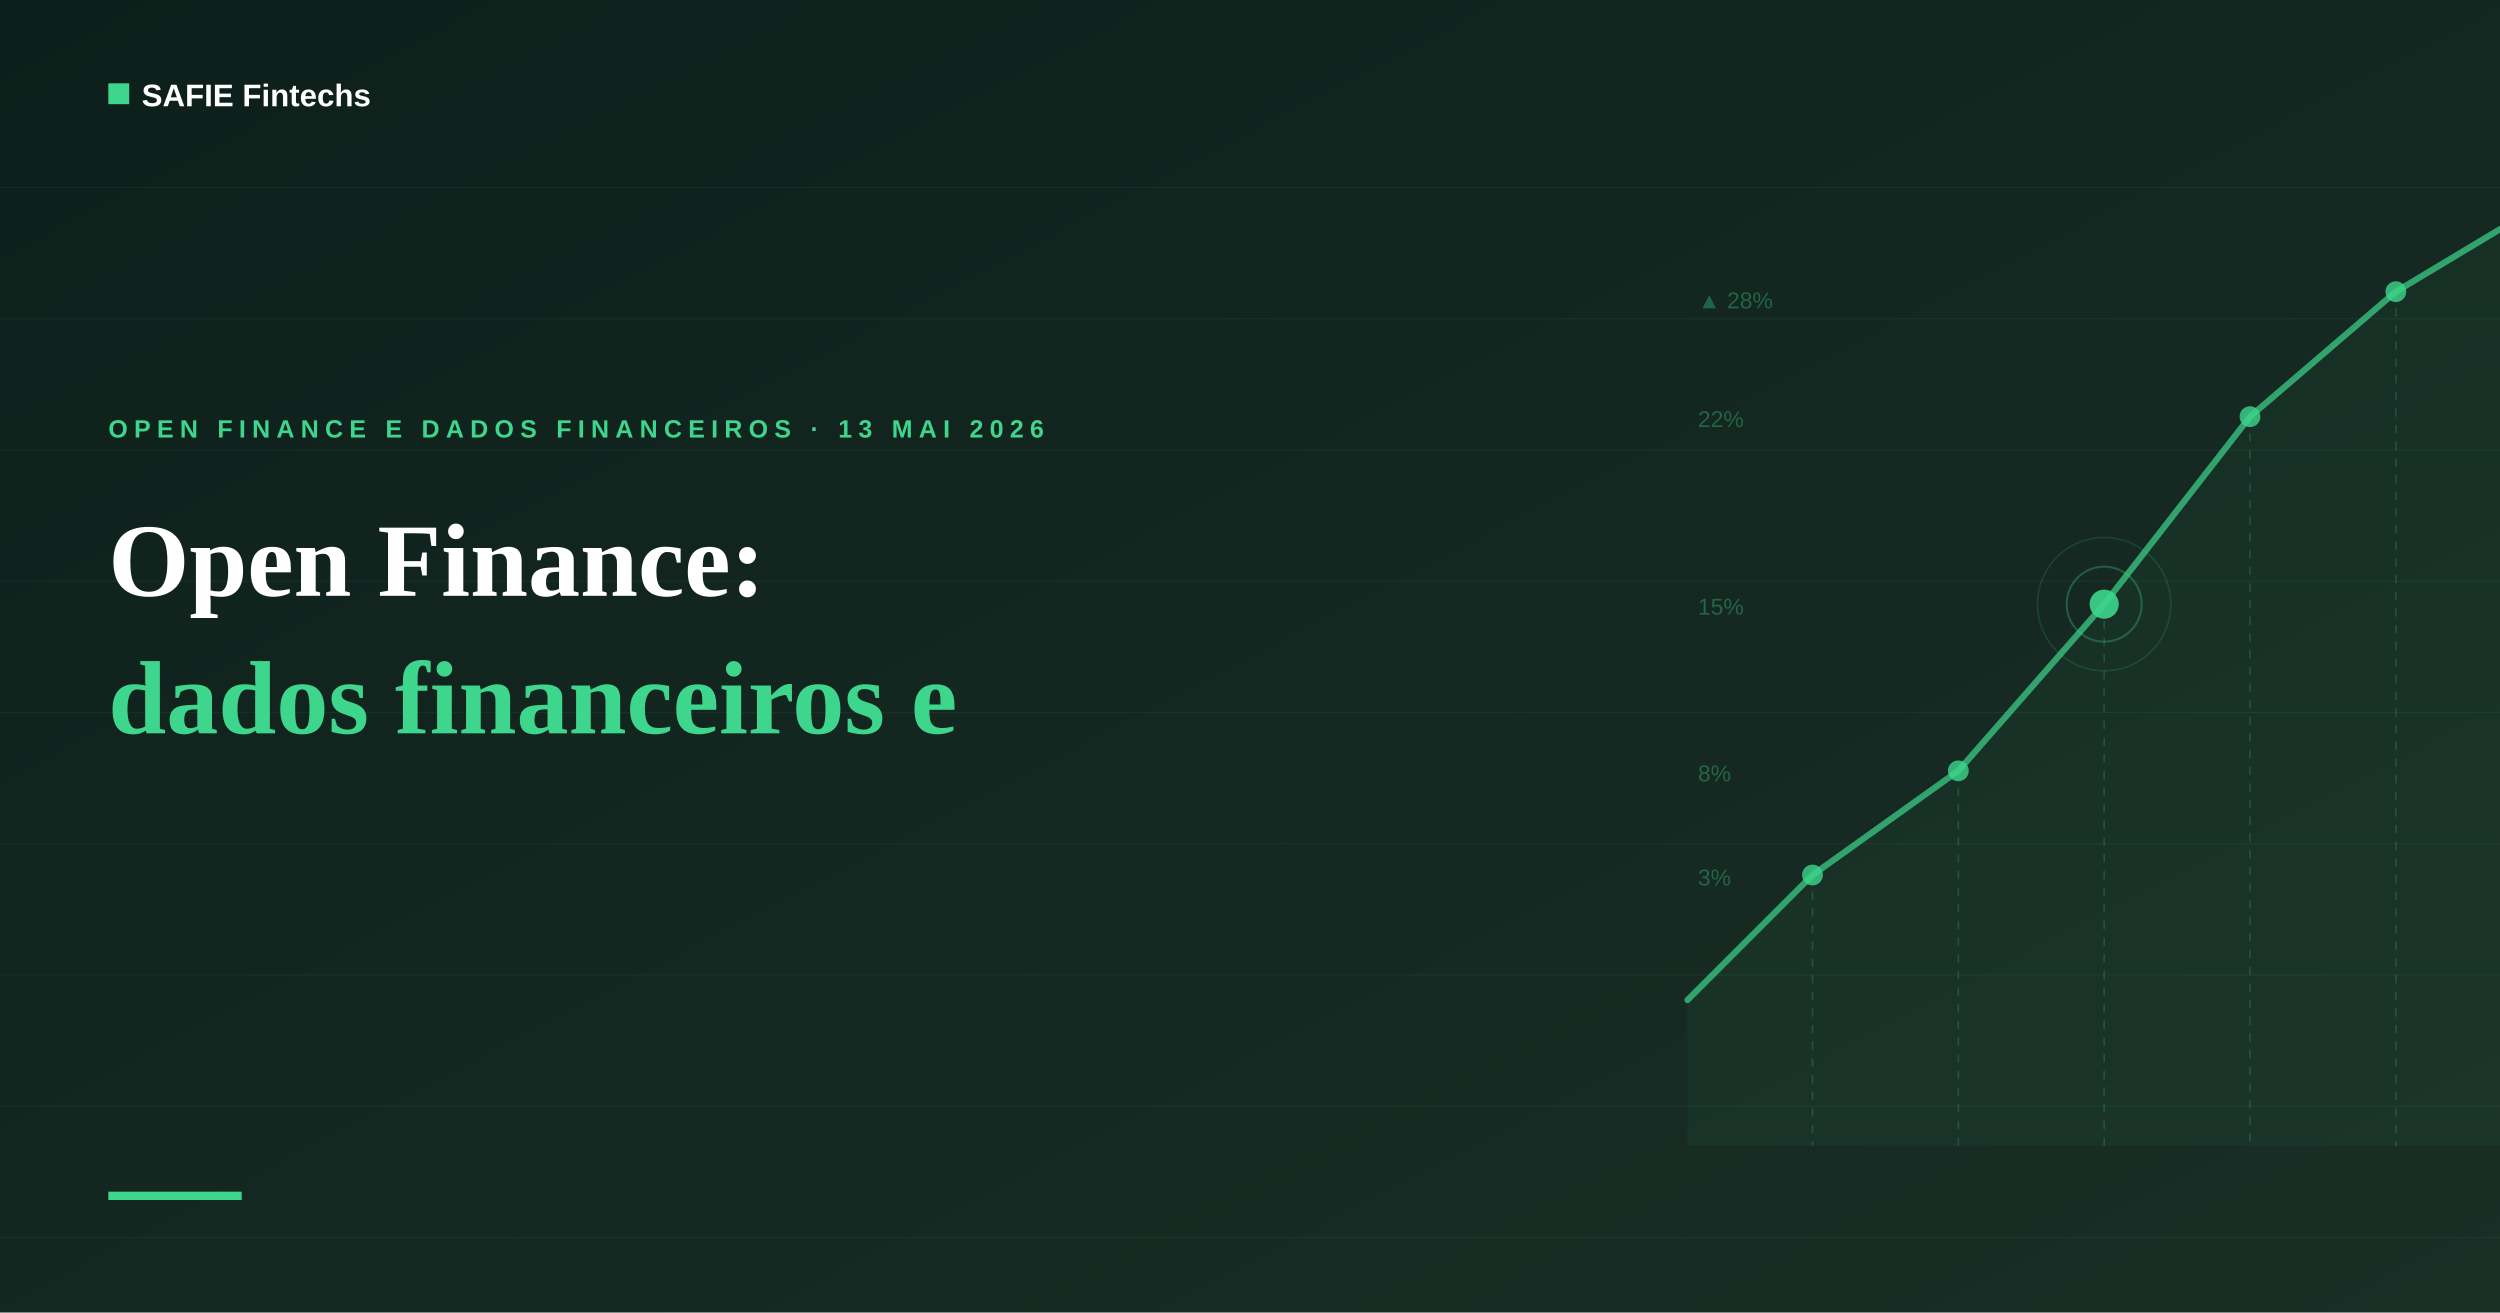
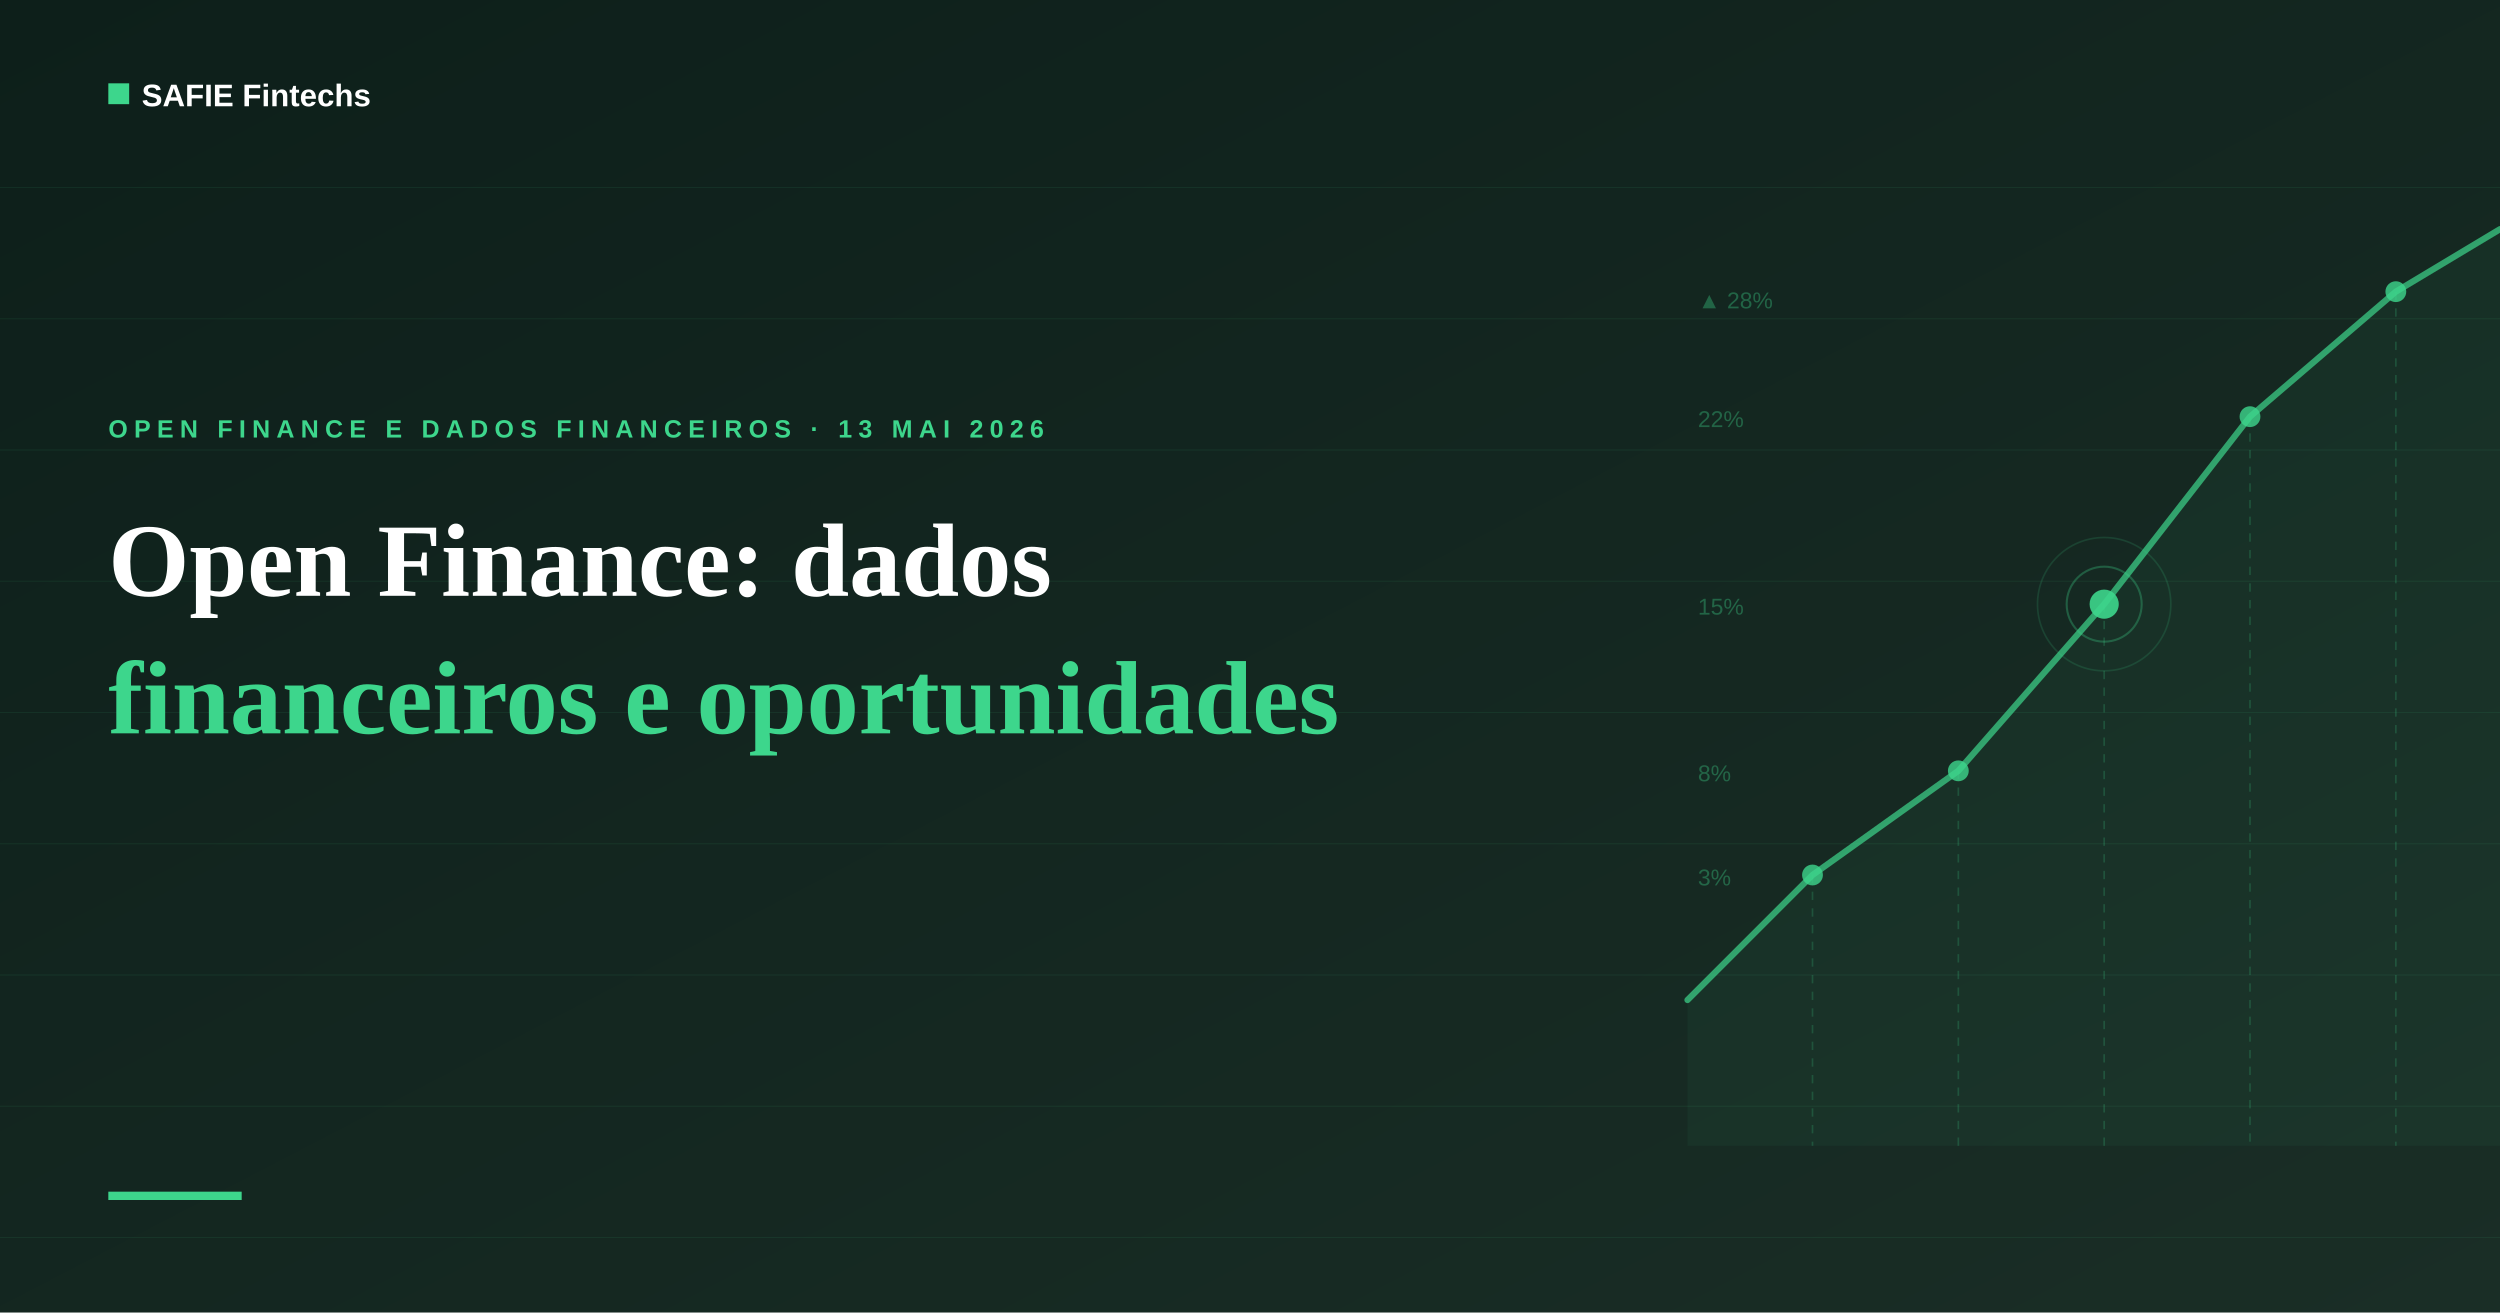
<svg xmlns="http://www.w3.org/2000/svg" viewBox="0 0 1200 630" width="1200" height="630">
  <defs>
    <linearGradient id="bg-grad" x1="0%" y1="0%" x2="100%" y2="100%">
      <stop offset="0%" stop-color="#0d1f1a" />
      <stop offset="100%" stop-color="#1a2e26" />
    </linearGradient>
  </defs>
  <rect width="1200" height="630" fill="url(#bg-grad)" />
  <g stroke="#3dd68c" stroke-width="0.5" opacity="0.08">
    <line x1="0" y1="90" x2="1200" y2="90" />
    <line x1="0" y1="153" x2="1200" y2="153" />
    <line x1="0" y1="216" x2="1200" y2="216" />
    <line x1="0" y1="279" x2="1200" y2="279" />
    <line x1="0" y1="342" x2="1200" y2="342" />
    <line x1="0" y1="405" x2="1200" y2="405" />
    <line x1="0" y1="468" x2="1200" y2="468" />
    <line x1="0" y1="531" x2="1200" y2="531" />
    <line x1="0" y1="594" x2="1200" y2="594" />
  </g>
  <path d="M 810 480 L 870 420 L 940 370 L 1010 290 L 1080 200 L 1150 140 L 1200 110 L 1200 550 L 810 550 Z" fill="#3dd68c" opacity="0.05" />
  <polyline points="810,480 870,420 940,370 1010,290 1080,200 1150,140 1200,110" fill="none" stroke="#3dd68c" stroke-width="3" stroke-linecap="round" stroke-linejoin="round" opacity="0.7" />
  <circle cx="870" cy="420" r="5" fill="#3dd68c" opacity="0.8" />
  <circle cx="940" cy="370" r="5" fill="#3dd68c" opacity="0.8" />
  <circle cx="1010" cy="290" r="7" fill="#3dd68c" opacity="0.9" />
  <circle cx="1080" cy="200" r="5" fill="#3dd68c" opacity="0.8" />
  <circle cx="1150" cy="140" r="5" fill="#3dd68c" opacity="0.8" />
  <circle cx="1010" cy="290" r="18" fill="none" stroke="#3dd68c" stroke-width="1" opacity="0.3" />
  <circle cx="1010" cy="290" r="32" fill="none" stroke="#3dd68c" stroke-width="0.8" opacity="0.15" />
  <g stroke="#3dd68c" stroke-width="0.8" stroke-dasharray="4,4" opacity="0.2">
    <line x1="870" y1="420" x2="870" y2="550" />
    <line x1="940" y1="370" x2="940" y2="550" />
    <line x1="1010" y1="290" x2="1010" y2="550" />
    <line x1="1080" y1="200" x2="1080" y2="550" />
    <line x1="1150" y1="140" x2="1150" y2="550" />
  </g>
  <g fill="#3dd68c" font-family="'DM Sans', Arial, sans-serif" font-size="11" opacity="0.35">
    <text x="815" y="148">▲ 28%</text>
    <text x="815" y="205">22%</text>
    <text x="815" y="295">15%</text>
    <text x="815" y="375">8%</text>
    <text x="815" y="425">3%</text>
  </g>
  <rect x="52" y="40" width="10" height="10" fill="#3dd68c" />
  <text x="68" y="51" fill="#ffffff" font-family="'DM Sans', Arial, sans-serif" font-size="15" font-weight="600">SAFIE Fintechs</text>
  <text x="52" y="210" fill="#3dd68c" font-family="'DM Sans', Arial, sans-serif" font-size="12" font-weight="600" letter-spacing="3">OPEN FINANCE E DADOS FINANCEIROS · 13 MAI 2026</text>
-   <text x="52" y="286" fill="#ffffff" font-family="Georgia, 'Times New Roman', serif" font-size="50" font-weight="700">Open Finance:</text>
-   <text x="52" y="352" fill="#3dd68c" font-family="Georgia, 'Times New Roman', serif" font-size="50" font-weight="700">dados financeiros e</text>
+   <text x="52" y="286" fill="#ffffff" font-family="Georgia, 'Times New Roman', serif" font-size="50" font-weight="700">Open Finance: dados</text>
+   <text x="52" y="352" fill="#3dd68c" font-family="Georgia, 'Times New Roman', serif" font-size="50" font-weight="700">financeiros e oportunidades</text>
  <text x="52" y="418" fill="#3dd68c" font-family="Georgia, 'Times New Roman', serif" font-size="50" font-weight="700" />
  <rect x="52" y="572" width="64" height="4" fill="#3dd68c" />
</svg>
